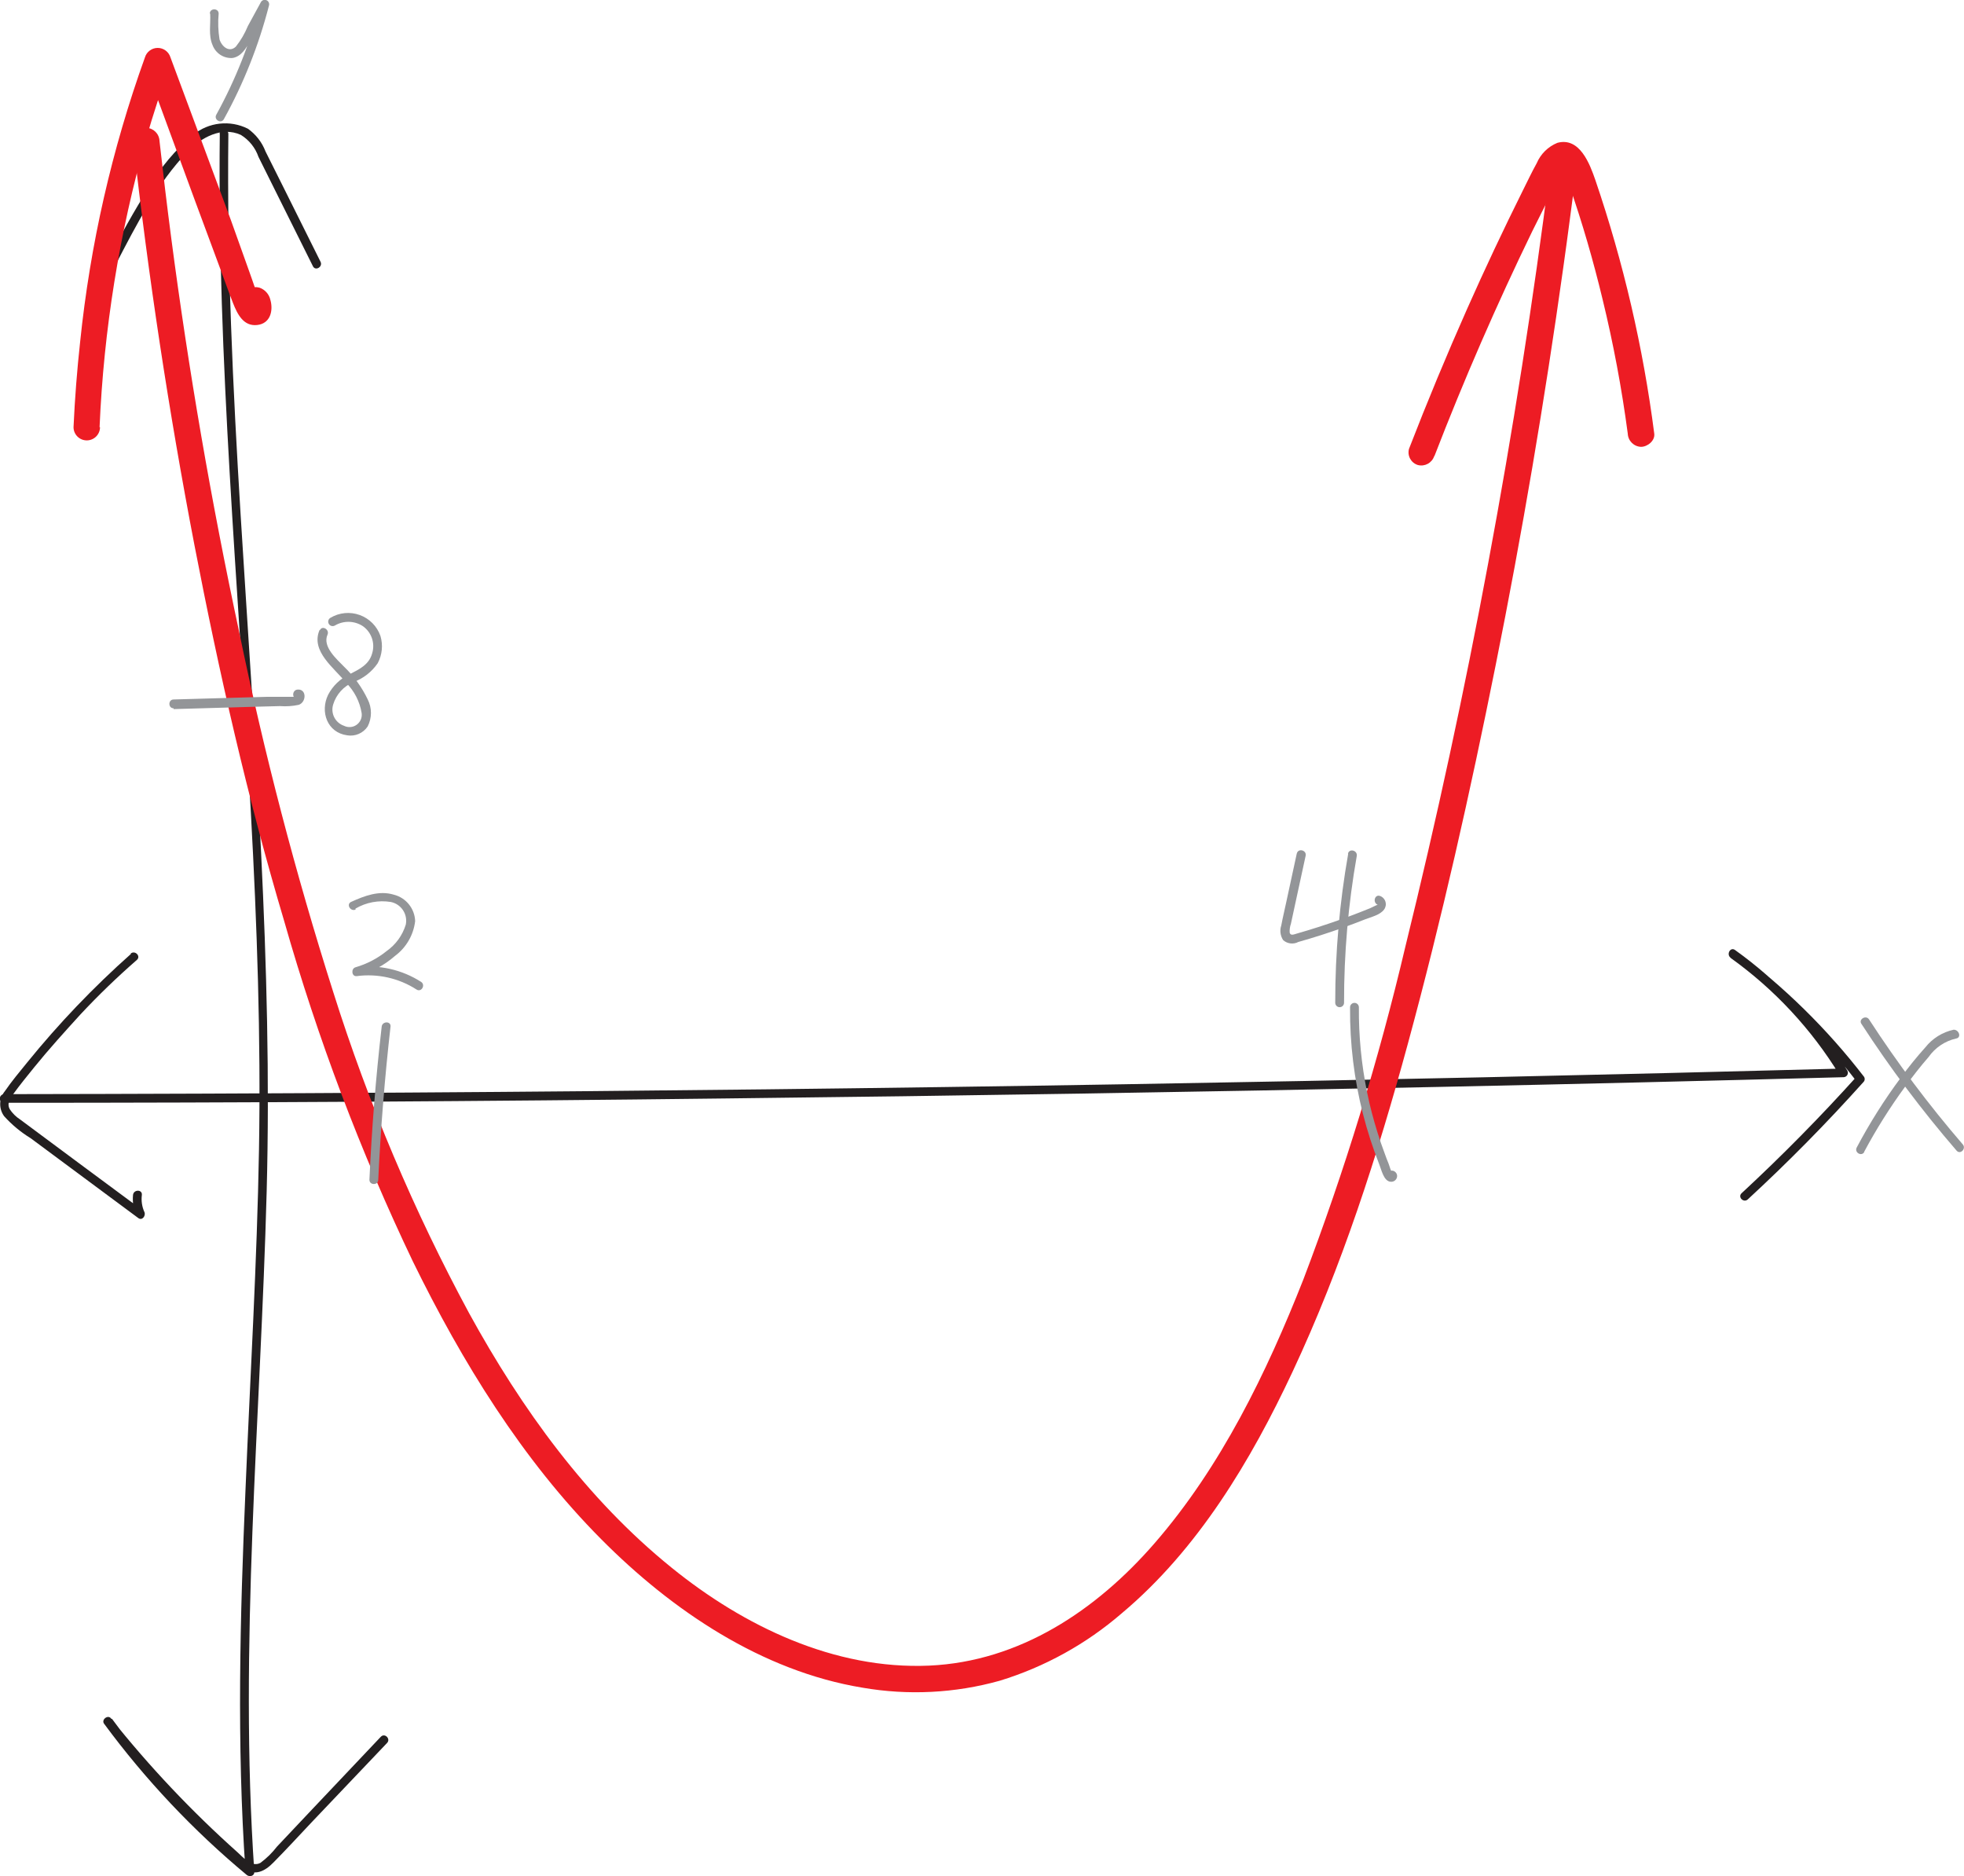
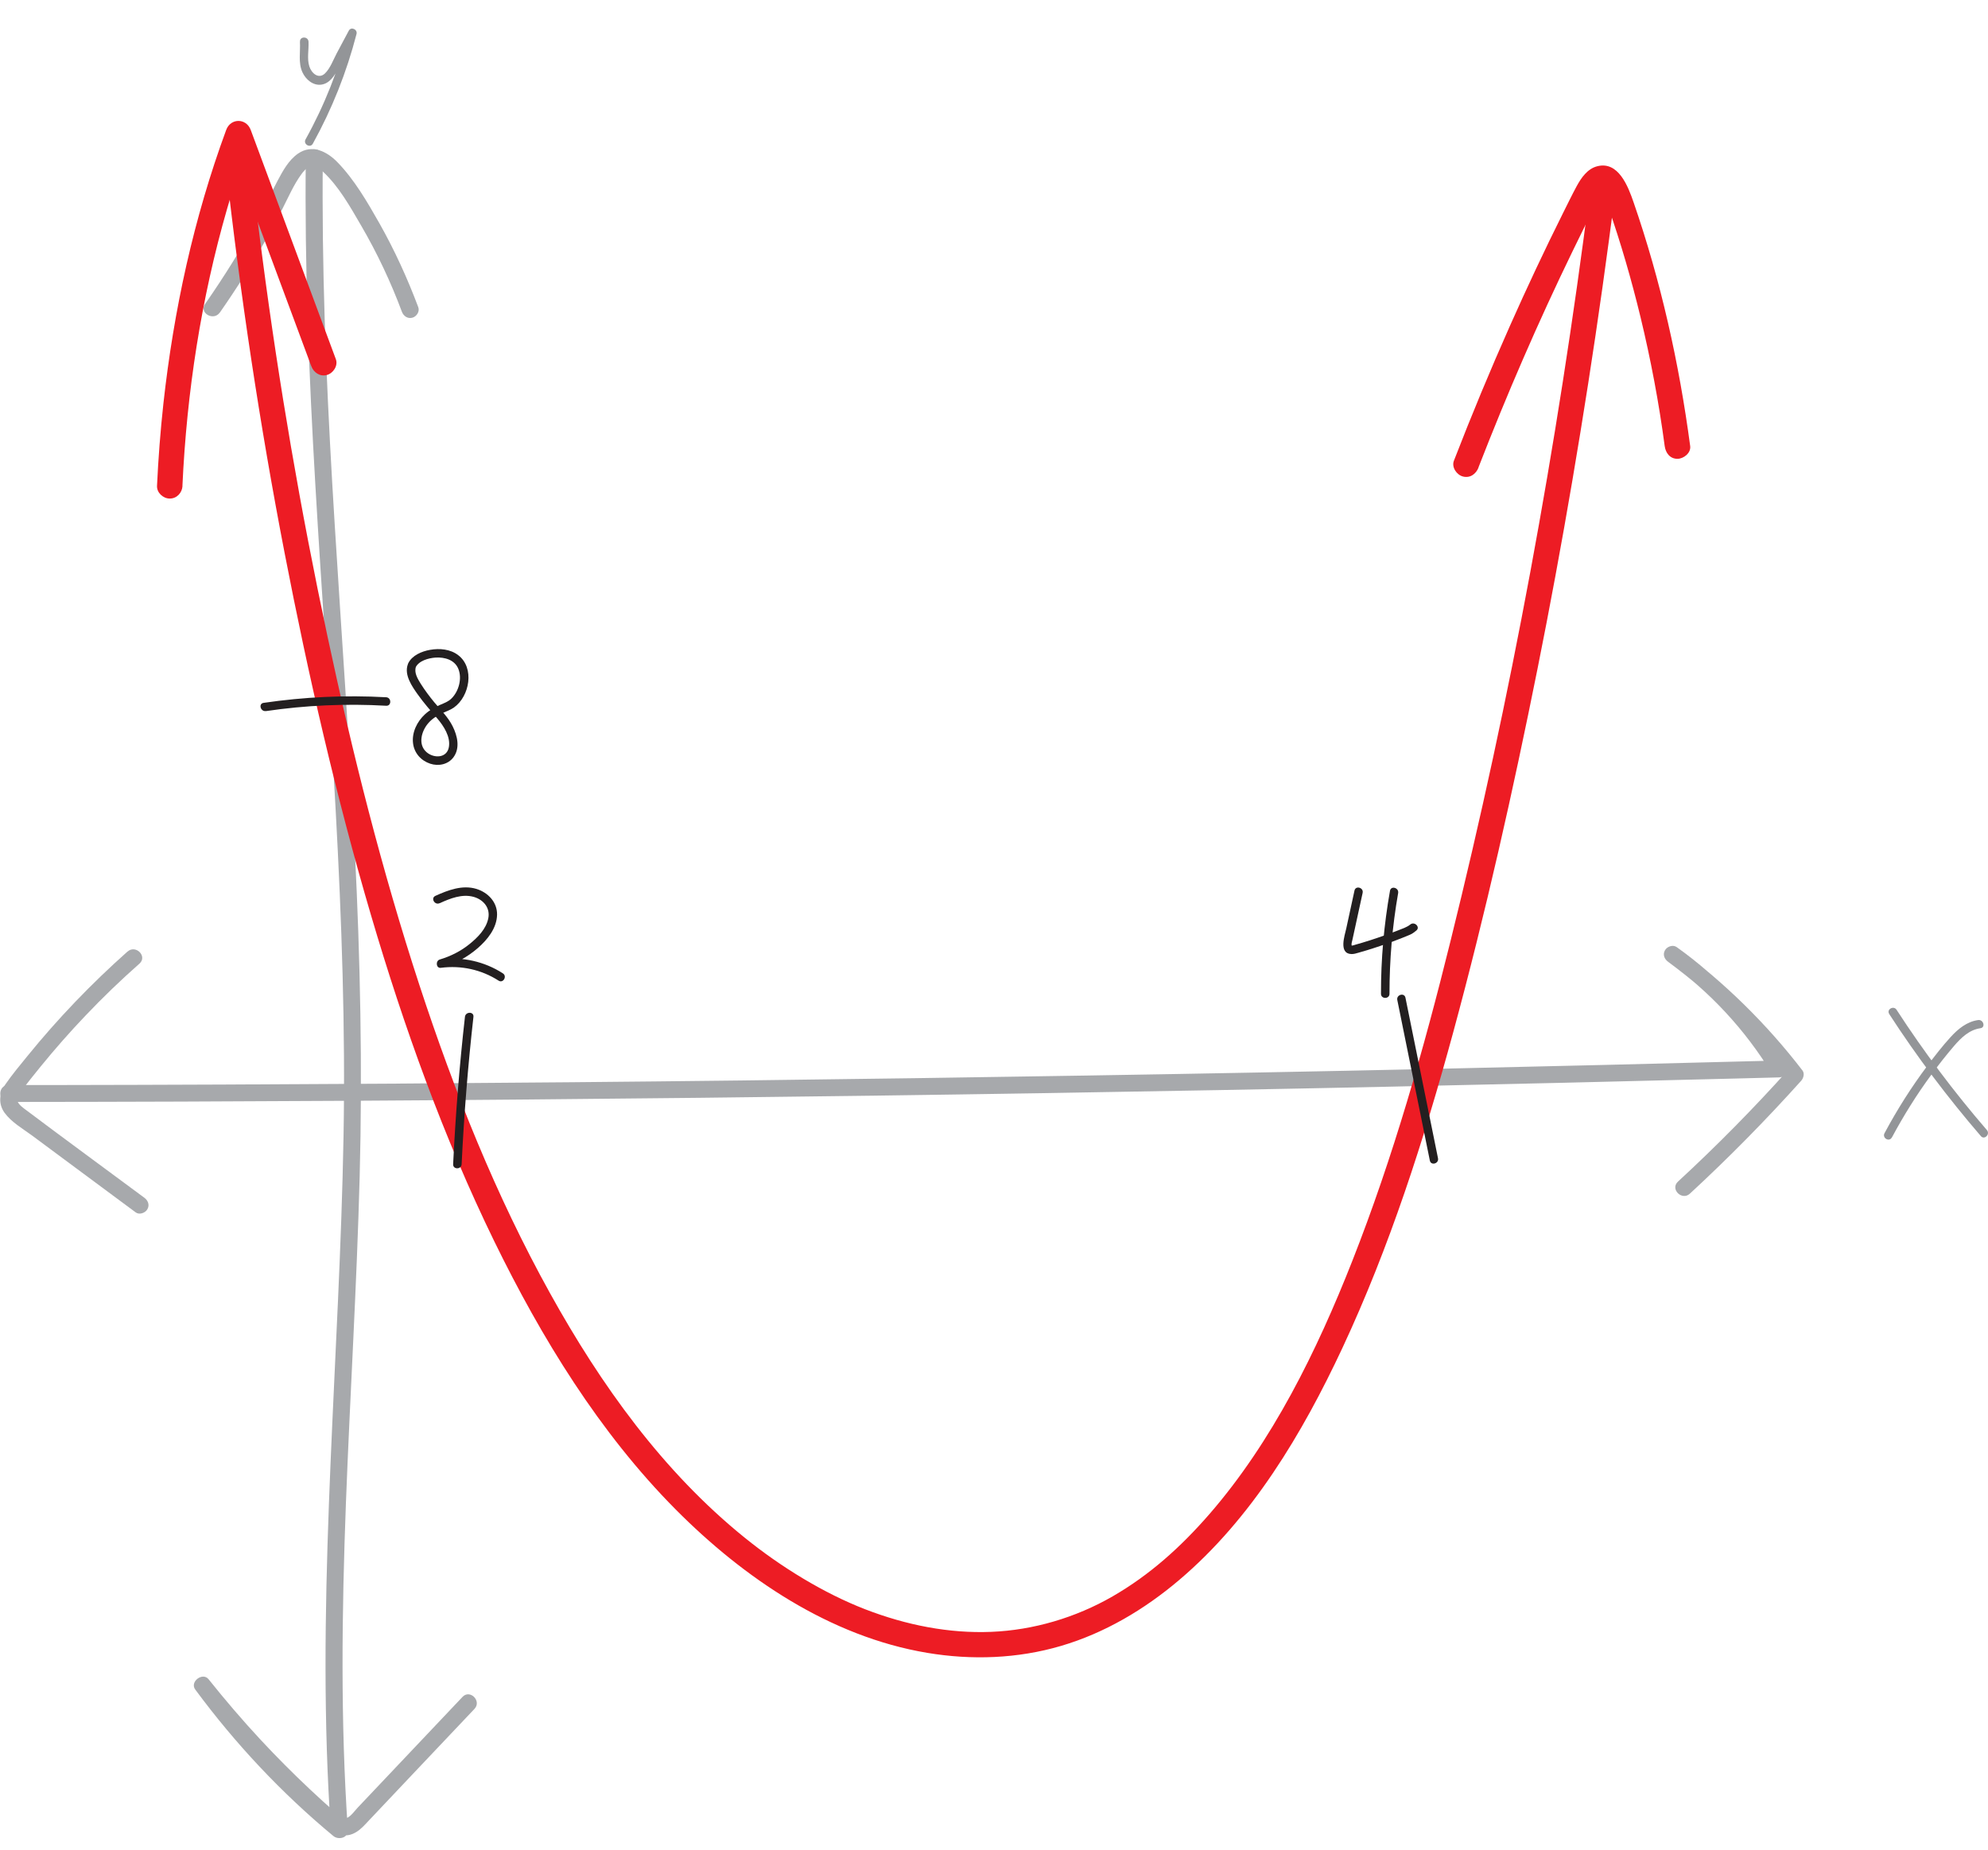
- <svg xmlns="http://www.w3.org/2000/svg" id="Layer_1" data-name="Layer 1" viewBox="0 0 222.49 212.44">
+ <svg xmlns="http://www.w3.org/2000/svg" id="Layer_2" data-name="Layer 2" viewBox="0 0 233.97 217.69">
  <defs>
-     <style>.cls-1{fill:#231f20;}.cls-2{fill:#939598;}.cls-3{fill:#ed1c24;}</style>
+     <style>
+       .cls-1 {
+         fill: #231f20;
+       }
+ 
+       .cls-2 {
+         fill: #ed1c24;
+       }
+ 
+       .cls-3 {
+         fill: #939598;
+       }
+ 
+       .cls-4 {
+         fill: #a7a9ac;
+       }
+     </style>
  </defs>
-   <path class="cls-1" d="M42,32.31c1.19-2.29,2.37-4.58,3.7-6.78a32.1,32.1,0,0,1,4.5-6.11c1.53-1.54,3.82-2.84,6-1.85a4.73,4.73,0,0,1,2,2.49l1.89,3.8,4.28,8.59c.28.58,1.15.07.86-.51l-4.11-8.25c-.71-1.42-1.41-2.83-2.12-4.24a5.61,5.61,0,0,0-2-2.58,5.72,5.72,0,0,0-6.19.69,22.21,22.21,0,0,0-5,5.93,93.89,93.89,0,0,0-4.66,8.31c-.3.57.57,1.08.86.51Z" transform="translate(-28.92 -2.29)" />
-   <path class="cls-1" d="M53.82,17.38c-.29,25.71,2.1,51.33,3.52,77,.7,12.7,1.14,25.42.92,38.14s-1,25.71-1.53,38.56c-.62,14.39-1,28.81,0,43.19l.85-.35A96.61,96.61,0,0,1,41.6,197l-.79.61c2.4,3,4.92,5.9,7.59,8.67q2,2.08,4.09,4.06a37.43,37.43,0,0,0,4,3.62c1.31.9,2.43.33,3.43-.7,1.46-1.48,2.86-3,4.29-4.52l8.56-9c.44-.46-.26-1.17-.71-.7l-7.76,8.2-4,4.24a9.58,9.58,0,0,1-1.87,1.84c-1,.55-1.94-.6-2.61-1.2a123.09,123.09,0,0,1-14.33-15.17c-.35-.44-1.12.15-.78.61a97.61,97.61,0,0,0,16.17,17.14c.3.25.88.12.85-.36-1.76-25.69.72-51.39,1.4-77.08s-1.38-51.1-2.95-76.62c-.88-14.38-1.56-28.77-1.39-43.17a.5.5,0,0,0-1,0Z" transform="translate(-28.92 -2.29)" />
-   <path class="cls-2" d="M239.79,118.28a131.86,131.86,0,0,0,10.78,14.36c.42.49,1.12-.22.7-.71a131,131,0,0,1-10.62-14.16c-.35-.53-1.22,0-.86.51Z" transform="translate(-28.92 -2.29)" />
-   <path class="cls-2" d="M240.09,132.79a62,62,0,0,1,4.63-7.37c.85-1.16,1.74-2.31,2.69-3.4a5.2,5.2,0,0,1,3.1-2.08c.63-.09.36-1-.27-1a5.62,5.62,0,0,0-3.21,2,43.1,43.1,0,0,0-2.77,3.42,61.2,61.2,0,0,0-5,7.92c-.31.57.56,1.07.86.5Z" transform="translate(-28.92 -2.29)" />
-   <path class="cls-2" d="M52.73,3.83C52.8,5,52.51,6.28,53,7.4a2.25,2.25,0,0,0,2.25,1.46c1-.15,1.55-1.1,2-1.93L59.34,3l-.92-.38a53.67,53.67,0,0,1-5,12.67c-.31.56.55,1.07.86.5A54.81,54.81,0,0,0,59.39,2.92a.5.5,0,0,0-.92-.38L57,5.24a9.68,9.68,0,0,1-1.36,2.33c-.75.72-1.59,0-1.85-.81a11.47,11.47,0,0,1-.1-2.93c0-.64-1-.64-1,0Z" transform="translate(-28.92 -2.29)" />
-   <path class="cls-1" d="M29.4,127.22q40.76,0,81.5-.49,40.54-.45,81.08-1.31,22.89-.48,45.78-1.1a.5.5,0,0,0,.43-.75,47,47,0,0,0-12.72-13.66c-.53-.38-1,.49-.51.87a72.42,72.42,0,0,1,14.27,14l.08-.6q-6.24,6.93-13.09,13.28c-.48.44.23,1.14.7.7q6.86-6.33,13.09-13.28a.48.48,0,0,0,.08-.6,74.17,74.17,0,0,0-14.62-14.35l-.51.87a45.64,45.64,0,0,1,12.37,13.3l.43-.76q-40.74,1.09-81.48,1.78-40.54.68-81.09.94-22.89.15-45.79.18a.5.5,0,0,0,0,1Z" transform="translate(-28.92 -2.29)" />
-   <path class="cls-1" d="M43.75,110.36A104.27,104.27,0,0,0,32,122.65c-.86,1.06-1.76,2.13-2.54,3.27a2.3,2.3,0,0,0-.07,2.82,13.57,13.57,0,0,0,3,2.49l3.8,2.82,8.4,6.23c.45.33.87-.28.69-.68a3.6,3.6,0,0,1-.29-1.94c.07-.64-.93-.64-1,0a4.65,4.65,0,0,0,.42,2.44l.69-.68c-4.64-3.44-9.28-6.86-13.9-10.31a4,4,0,0,1-1.18-1.17c-.33-.61,0-1.17.38-1.68.76-1.05,1.59-2.07,2.41-3.08,1.67-2.06,3.43-4,5.25-6q3-3.21,6.37-6.15c.48-.43-.23-1.13-.71-.71Z" transform="translate(-28.92 -2.29)" />
-   <path class="cls-3" d="M40.2,50.68a141.47,141.47,0,0,1,5.26-32.62c.82-2.85,1.74-5.68,2.77-8.47H45.34L51,25l2.89,7.79c.48,1.28.93,2.57,1.43,3.84s1.19,2.64,2.72,2.48,1.85-1.65,1.51-2.85a1.91,1.91,0,0,0-1.23-1.38,1.63,1.63,0,0,0-1.91.84A1.56,1.56,0,0,0,57,37.73a1.52,1.52,0,0,0,2-.54.39.39,0,0,1,.08-.14l-.54.54.05,0-.76.2-.31,0-.66-.38-.13-.18c.08.13-.09-.16-.07-.15s0,.33,0,0c0,.11,0,.13,0,0v-.1l1.74-.64s.08.29,0-.05a1.3,1.3,0,0,0-.14-.26c-.42-.91-.71-1.92-1.06-2.86L55.1,27.29,50.74,15.54,48.23,8.79a1.51,1.51,0,0,0-2.89,0A136.43,136.43,0,0,0,38,41q-.53,4.83-.75,9.68a1.5,1.5,0,0,0,3,0Z" transform="translate(-28.92 -2.29)" />
-   <path class="cls-3" d="M44,18.26q2.57,23,6.95,45.8c2.77,14.34,6,28.61,10.18,42.63A245.18,245.18,0,0,0,75.7,145.21c5.57,11.37,12.37,22.44,21.34,31.46,8,8.06,18.18,14.93,29.59,16.81a35.37,35.37,0,0,0,15.55-.79A38.29,38.29,0,0,0,156,185.05c8.62-7.23,14.63-17.29,19.35-27.37,5.57-11.89,9.61-24.47,13.05-37.12,3.85-14.16,7.07-28.51,9.95-42.89q4.5-22.44,7.67-45.11c.53-3.73,1-7.46,1.5-11.19a1.51,1.51,0,0,0-1.5-1.5,1.53,1.53,0,0,0-1.5,1.5q-2.85,22.43-7,44.66-4.07,21.87-9.39,43.48a298.24,298.24,0,0,1-11.55,37.7c-4.18,10.6-9.34,21.24-16.86,29.9-6.58,7.58-15.26,13.41-25.54,13.87-10.74.47-21-4.47-29.17-11.09-9.66-7.81-17-18-22.95-28.84a208.19,208.19,0,0,1-15.39-36.38A402.43,402.43,0,0,1,56,73.81Q51.26,51.7,48.32,29.27c-.48-3.67-.92-7.33-1.33-11a1.55,1.55,0,0,0-1.5-1.5,1.51,1.51,0,0,0-1.5,1.5Z" transform="translate(-28.92 -2.29)" />
-   <path class="cls-3" d="M191.43,53.93q5-12.94,11.07-25.44c1-2,2-4,3-6a5.54,5.54,0,0,1,.65-1.05c.17-.18.24-.11,0-.07-.05,0-.53,0-.47-.09a6.13,6.13,0,0,1,.53.8,11,11,0,0,1,.48,1.19c1.48,4.25,2.73,8.57,3.78,12.94a145.27,145.27,0,0,1,2.85,15.2,1.56,1.56,0,0,0,1.5,1.5c.73,0,1.61-.69,1.5-1.5a147.31,147.31,0,0,0-6.67-28.72c-.63-1.82-1.77-4.9-4.3-4.22A4.32,4.32,0,0,0,203,20.79c-.56,1-1.07,2.1-1.6,3.15q-3.27,6.57-6.26,13.3-3.49,7.86-6.6,15.89a1.5,1.5,0,0,0,1,1.84,1.54,1.54,0,0,0,1.85-1Z" transform="translate(-28.92 -2.29)" />
-   <path class="cls-2" d="M72.16,118.59q-1,8.66-1.39,17.35c0,.64,1,.64,1,0q.41-8.7,1.39-17.35c.07-.64-.93-.63-1,0Z" transform="translate(-28.92 -2.29)" />
-   <path class="cls-2" d="M69.19,105.22a6,6,0,0,1,4-.75,2.17,2.17,0,0,1,1.7,2.56,5.7,5.7,0,0,1-2.17,3,10.11,10.11,0,0,1-3.53,1.84c-.52.15-.45,1.06.13,1a10.09,10.09,0,0,1,6.79,1.52c.55.35,1.05-.52.51-.87a11,11,0,0,0-7.3-1.65l.13,1a11.13,11.13,0,0,0,4.23-2.3,5.74,5.74,0,0,0,2.27-3.93,3.2,3.2,0,0,0-2.43-3c-1.65-.5-3.33.14-4.82.82-.59.27-.08,1.13.5.87Z" transform="translate(-28.92 -2.29)" />
-   <path class="cls-2" d="M181.86,116.48a47.42,47.42,0,0,0,1.46,12,48.25,48.25,0,0,0,1.85,5.72c.23.56.48,1.8,1.19,1.95s1.12-.7.59-1.12-1.22.31-.71.71l.07.06-.14-.36v-.06l.29-.23-.1,0,.39.05c-.28-.13-.41-.82-.53-1.1s-.31-.78-.45-1.18c-.29-.76-.55-1.53-.79-2.3-.47-1.51-.87-3-1.19-4.59a46.44,46.44,0,0,1-.93-9.63.5.5,0,0,0-1,0Z" transform="translate(-28.92 -2.29)" />
-   <path class="cls-2" d="M175.82,99l-1.17,5.41c-.19.9-.41,1.8-.58,2.71a1.92,1.92,0,0,0,.21,1.67A1.52,1.52,0,0,0,176,109c.86-.24,1.71-.5,2.56-.77q2.53-.81,5-1.79c.68-.27,1.7-.49,2.15-1.11a1,1,0,0,0-.45-1.54c-.61-.22-.87.74-.27,1-.11,0-.68.32-.84.38l-1.23.49c-.77.3-1.54.59-2.31.86q-2.37.84-4.78,1.53c-.3.08-.71.29-.81-.11a2.54,2.54,0,0,1,.14-1l.54-2.5,1.13-5.21c.13-.62-.83-.89-1-.26Z" transform="translate(-28.92 -2.29)" />
-   <path class="cls-2" d="M181.65,99a96.65,96.65,0,0,0-1.47,16.89.5.5,0,0,0,1,0,94.64,94.64,0,0,1,1.44-16.63c.11-.63-.85-.9-1-.26Z" transform="translate(-28.92 -2.29)" />
-   <path class="cls-2" d="M48.59,82.62l9.71-.28,2.33-.06a7.5,7.5,0,0,0,2.12-.14c.9-.29.93-1.84-.14-1.73-.63.07-.64,1.07,0,1a.5.5,0,0,0-.5-.18l-.5,0-.73,0-1.72,0-3.57.1-7,.2c-.64,0-.64,1,0,1Z" transform="translate(-28.92 -2.29)" />
-   <path class="cls-2" d="M65.13,73.64c-1.07,2.44,1.71,4.35,3,6a6.27,6.27,0,0,1,1.76,3.44,1.39,1.39,0,0,1-2,1.43,1.94,1.94,0,0,1-1.23-2.4,4,4,0,0,1,2.31-2.55,5.71,5.71,0,0,0,2.74-2.14,4.08,4.08,0,0,0,.31-3.08,3.89,3.89,0,0,0-5.67-2.06.5.5,0,0,0,.51.87,3,3,0,0,1,3.16.07,2.77,2.77,0,0,1,1.07,3.05c-.35,1.34-1.5,1.85-2.62,2.43A5.23,5.23,0,0,0,66.09,81c-.93,1.91-.11,4.28,2.16,4.59a2.33,2.33,0,0,0,2.32-1,3.38,3.38,0,0,0,0-3.08,12.79,12.79,0,0,0-2.65-3.67c-.84-.87-2.5-2.28-1.9-3.65.26-.58-.6-1.09-.86-.51Z" transform="translate(-28.92 -2.29)" />
+   <g id="Layer_1-2" data-name="Layer 1">
+     <g>
+       <path class="cls-4" d="M25.87,36.8c1.97-2.83,3.82-5.74,5.51-8.75.65-1.16,1.27-2.33,1.88-3.51.69-1.35,1.31-2.8,2.21-4.03.26-.36.53-.66.87-.85.2-.11.3-.11.62-.11-.33,0,.02.02.13.04.06.01.26.11,0-.01.06.03.13.06.19.09.4.24.38.22.72.53,1.88,1.74,3.22,4.15,4.5,6.35,1.89,3.24,3.49,6.64,4.8,10.15.19.51.68.85,1.23.7.49-.13.89-.72.7-1.23-1.28-3.41-2.79-6.72-4.58-9.89-1.42-2.5-2.94-5.14-4.96-7.21-1.23-1.25-2.96-2.12-4.6-1-1.13.78-1.81,2.06-2.44,3.24-.76,1.45-1.48,2.92-2.25,4.35-1.89,3.49-3.99,6.86-6.26,10.12-.74,1.06.99,2.06,1.73,1.01h0Z" />
+       <path class="cls-4" d="M35.99,18.55c-.15,12.83.38,25.66,1.12,38.46s1.7,25.62,2.4,38.44,1.15,25.56.92,38.35-.99,25.66-1.53,38.49-.88,25.64-.24,38.45c.08,1.56.17,3.13.28,4.69l1.71-.71c-5.96-4.95-11.34-10.6-15.94-16.84l-1.57,1.21c3.66,4.6,7.64,8.93,11.92,12.96,1.06.99,2.12,1.98,3.22,2.92s2.33,1.52,3.66.69c.57-.35,1.03-.88,1.49-1.37.57-.6,1.14-1.21,1.71-1.81,1.08-1.15,2.17-2.29,3.25-3.44,2.48-2.62,4.97-5.25,7.45-7.87.88-.93-.53-2.35-1.41-1.41-4.11,4.34-8.22,8.69-12.33,13.03-.36.38-.82,1.06-1.33,1.24-.48.17-.92-.34-1.25-.63-1.03-.9-2.05-1.83-3.05-2.77-2-1.88-3.94-3.83-5.81-5.84-2.13-2.29-4.16-4.67-6.11-7.11-.7-.88-2.25.3-1.57,1.21,4.71,6.38,10.15,12.18,16.25,17.24.6.5,1.77.24,1.71-.71-.88-12.79-.71-25.63-.23-38.44.49-12.83,1.28-25.65,1.62-38.49s.07-25.58-.57-38.35-1.58-25.63-2.37-38.44-1.41-25.63-1.42-38.46c0-1.57,0-3.14.03-4.7.01-1.29-1.99-1.29-2,0h0Z" />
+     </g>
+     <g>
+       <path class="cls-4" d="M1,129.72c13.58-.01,27.15-.06,40.73-.14s27.15-.2,40.73-.35c13.53-.15,27.07-.33,40.6-.55s27.06-.47,40.6-.76,27.15-.61,40.72-.96c1.67-.04,3.33-.09,5-.13.74-.02,1.27-.84.86-1.5-3.32-5.44-7.72-10.14-12.91-13.84-.44-.31-1.11-.08-1.37.36-.3.51-.08,1.05.36,1.37,5.3,3.92,10.07,8.58,14.09,13.81l.16-1.21c-4.15,4.63-8.52,9.06-13.09,13.28-.95.88.47,2.29,1.41,1.41,4.57-4.22,8.93-8.65,13.09-13.28.27-.3.43-.85.16-1.21-4.24-5.52-9.21-10.39-14.81-14.53l-1.01,1.73c4.9,3.5,9.06,7.99,12.19,13.12l.86-1.5c-13.57.36-27.14.69-40.72.99-13.57.3-27.15.56-40.72.78s-27.07.42-40.6.58c-13.53.16-27.07.28-40.6.37s-27.15.15-40.73.17c-1.67,0-3.33,0-5,0-1.29,0-1.29,2,0,2h0Z" />
+       <path class="cls-4" d="M15,112.02c-4.24,3.77-8.18,7.87-11.76,12.28-.89,1.1-1.82,2.2-2.62,3.37-.71,1.04-.84,2.28-.08,3.33.81,1.11,2.14,1.87,3.23,2.67,1.27.94,2.53,1.88,3.8,2.82,2.8,2.08,5.6,4.15,8.4,6.23.43.32,1.12.07,1.37-.36.3-.51.08-1.05-.36-1.37-4.63-3.44-9.29-6.84-13.9-10.31-.36-.27-.8-.57-1-.99-.21-.44.13-.83.38-1.17.74-1.02,1.54-2.01,2.34-2.99,1.67-2.05,3.42-4.04,5.25-5.96,2.03-2.14,4.16-4.19,6.37-6.14.96-.86-.45-2.27-1.41-1.41h0Z" />
+     </g>
+     <g>
+       <path class="cls-3" d="M222.35,119.38c3.26,5.03,6.87,9.82,10.78,14.36.42.49,1.13-.22.71-.71-3.86-4.47-7.41-9.2-10.63-14.16-.35-.54-1.22-.04-.86.5h0Z" />
+       <path class="cls-3" d="M222.66,133.9c1.37-2.56,2.91-5.03,4.63-7.37.85-1.17,1.75-2.31,2.69-3.41.84-.97,1.78-1.89,3.1-2.08.63-.09.36-1.05-.27-.96-1.31.18-2.35,1.03-3.22,1.98-.99,1.08-1.89,2.25-2.77,3.42-1.88,2.51-3.55,5.15-5.03,7.92-.3.57.56,1.07.86.5h0Z" />
+     </g>
+     <path class="cls-3" d="M35.3,4.93c.07,1.18-.22,2.45.29,3.57.39.86,1.26,1.61,2.25,1.46s1.56-1.1,2-1.94c.69-1.3,1.38-2.59,2.07-3.89l-.91-.39c-1.14,4.42-2.82,8.68-5.04,12.67-.31.56.55,1.07.86.5,2.25-4.07,3.98-8.41,5.14-12.91.14-.54-.64-.9-.91-.39-.48.9-.96,1.8-1.44,2.7-.39.74-.75,1.74-1.36,2.33-.75.72-1.58-.01-1.84-.81-.3-.92-.05-1.98-.1-2.93-.04-.64-1.04-.64-1,0h0Z" />
+     <g>
+       <path class="cls-2" d="M21.47,57.19c.51-11.03,2.2-22.01,5.26-32.62.82-2.86,1.75-5.68,2.77-8.47h-2.89c3.34,9,6.68,17.99,10.02,26.99.28.76,1.02,1.28,1.85,1.05.73-.2,1.33-1.08,1.05-1.85-3.34-9-6.68-17.99-10.02-26.99-.53-1.42-2.37-1.42-2.89,0-3.82,10.37-6.18,21.24-7.39,32.21-.35,3.22-.6,6.45-.75,9.68-.04.81.72,1.5,1.5,1.5.84,0,1.46-.69,1.5-1.5h0Z" />
+       <path class="cls-2" d="M26.56,19.37c1.71,15.33,4.01,30.6,6.94,45.75,2.78,14.36,6.05,28.64,10.18,42.67,3.86,13.1,8.49,26.02,14.48,38.31,5.57,11.41,12.38,22.54,21.36,31.59,8.02,8.08,18.18,14.97,29.6,16.88,5.25.88,10.65.69,15.77-.82s9.79-4.28,13.86-7.73c8.57-7.25,14.54-17.29,19.24-27.34,5.56-11.9,9.59-24.47,13.03-37.12,3.84-14.14,7.05-28.46,9.93-42.82s5.53-29.89,7.65-44.94c.53-3.77,1.04-7.54,1.51-11.32.1-.81-.76-1.5-1.5-1.5-.9,0-1.4.69-1.5,1.5-1.91,15-4.24,29.95-7,44.82s-5.83,29.09-9.4,43.49c-3.15,12.74-6.74,25.41-11.55,37.63-4.17,10.59-9.41,21.29-16.85,29.85-3.36,3.86-7.01,7.14-11.36,9.65s-9.34,3.98-14.29,4.18-9.98-.78-14.84-2.66-9.92-4.98-14.18-8.43c-9.64-7.79-16.94-18.01-22.91-28.78-6.38-11.5-11.28-23.78-15.37-36.27-4.42-13.51-7.89-27.31-10.85-41.2-3.13-14.7-5.68-29.52-7.63-44.43-.48-3.65-.92-7.3-1.33-10.96-.09-.81-.63-1.5-1.5-1.5-.74,0-1.59.69-1.5,1.5h0Z" />
+       <path class="cls-2" d="M174,55.03c3.35-8.62,7.03-17.12,11.07-25.44.98-2.01,1.96-4.03,3-6.01.19-.35.43-.81.65-1.04.17-.19.24-.11.03-.08-.05,0-.52.02-.47-.08.02-.03.47.67.53.8.19.38.33.78.47,1.19,1.48,4.24,2.73,8.57,3.79,12.94,1.21,5.01,2.17,10.09,2.85,15.2.11.8.61,1.5,1.5,1.5.73,0,1.61-.69,1.5-1.5-1.3-9.76-3.45-19.41-6.67-28.72-.63-1.82-1.78-4.89-4.3-4.21-1.13.3-1.85,1.35-2.38,2.32-.56,1.03-1.07,2.1-1.6,3.15-2.19,4.39-4.27,8.82-6.26,13.3-2.33,5.24-4.53,10.54-6.6,15.89-.29.76.32,1.65,1.05,1.85.85.23,1.55-.29,1.85-1.05h0Z" />
+     </g>
+     <g>
+       <path class="cls-1" d="M54.72,119.7c-.65,5.77-1.11,11.55-1.39,17.35-.03.64.97.64,1,0,.28-5.8.74-11.58,1.39-17.35.07-.64-.93-.63-1,0h0Z" />
+       <path class="cls-1" d="M51.76,106.32c1.22-.56,2.63-1.12,3.99-.74,1.16.33,1.98,1.31,1.71,2.56s-1.24,2.21-2.17,2.97c-1.04.85-2.25,1.46-3.53,1.84-.52.15-.45,1.06.13.98,2.38-.31,4.77.21,6.79,1.51.54.35,1.04-.52.5-.86-2.15-1.39-4.76-1.98-7.3-1.65l.13.98c1.56-.46,3-1.24,4.22-2.3,1.14-.99,2.24-2.35,2.27-3.93.03-1.48-1.07-2.62-2.43-3.04-1.65-.5-3.33.14-4.83.82-.58.27-.08,1.13.5.86h0Z" />
+     </g>
+     <g>
+       <path class="cls-1" d="M164.45,117.72c1.28,6.3,2.55,12.6,3.83,18.9.13.63,1.09.36.96-.27-1.28-6.3-2.55-12.6-3.83-18.9-.13-.63-1.09-.36-.96.27h0Z" />
+       <g>
+         <path class="cls-1" d="M159.41,104.84c-.32,1.49-.64,2.98-.97,4.47-.18.82-.92,2.94.6,3,.29.01.58-.08.85-.16.38-.11.75-.22,1.12-.33.65-.2,1.3-.42,1.95-.64.69-.24,1.38-.5,2.06-.77.32-.13.64-.25.95-.39.28-.12.48-.29.72-.48.5-.4-.21-1.11-.71-.71-.42.34-.94.49-1.43.69-.55.21-1.1.42-1.65.61-1.13.4-2.27.77-3.42,1.09-.09.03-.23.08-.34.09-.13,0-.04.05-.06-.03-.06-.19.06-.48.09-.66.13-.6.26-1.19.39-1.79.27-1.24.54-2.48.81-3.72.14-.63-.83-.9-.96-.27h0Z" />
+         <path class="cls-1" d="M163.59,104.86c-.71,4-1.07,8.06-1.06,12.13,0,.64,1,.64,1,0,0-3.98.33-7.94,1.02-11.86.11-.63-.85-.9-.96-.27h0Z" />
+       </g>
+     </g>
+     <g>
+       <path class="cls-1" d="M31.29,83.71c4.69-.69,9.44-.9,14.16-.63.64.04.64-.96,0-1-4.82-.27-9.65-.04-14.43.66-.63.09-.36,1.06.27.96h0Z" />
+       <path class="cls-1" d="M48,78.2c-.46,1.25.49,2.6,1.18,3.57s1.48,1.87,2.27,2.79,1.59,2.18,1.38,3.38c-.23,1.32-1.75,1.35-2.61.62-1.06-.9-.63-2.47.16-3.4.45-.54,1.05-.91,1.68-1.21.46-.21.95-.37,1.36-.66,1.86-1.32,2.47-4.68.5-6.17-.93-.71-2.18-.82-3.31-.62-.97.17-2.12.65-2.57,1.59-.27.58.59,1.09.86.5.39-.82,1.53-1.12,2.35-1.18,1.06-.07,2.25.25,2.69,1.32.47,1.14.05,2.67-.82,3.51-.37.36-.85.53-1.31.73-.65.28-1.28.64-1.8,1.12-.92.85-1.55,2.12-1.4,3.39.13,1.16.93,2.06,2.02,2.42.99.33,2.12.09,2.75-.77.79-1.09.45-2.51-.1-3.62s-1.4-1.91-2.17-2.84c-.57-.69-1.12-1.43-1.6-2.19-.36-.58-.81-1.32-.55-2.01.22-.6-.74-.87-.96-.27Z" />
+     </g>
+   </g>
</svg>
